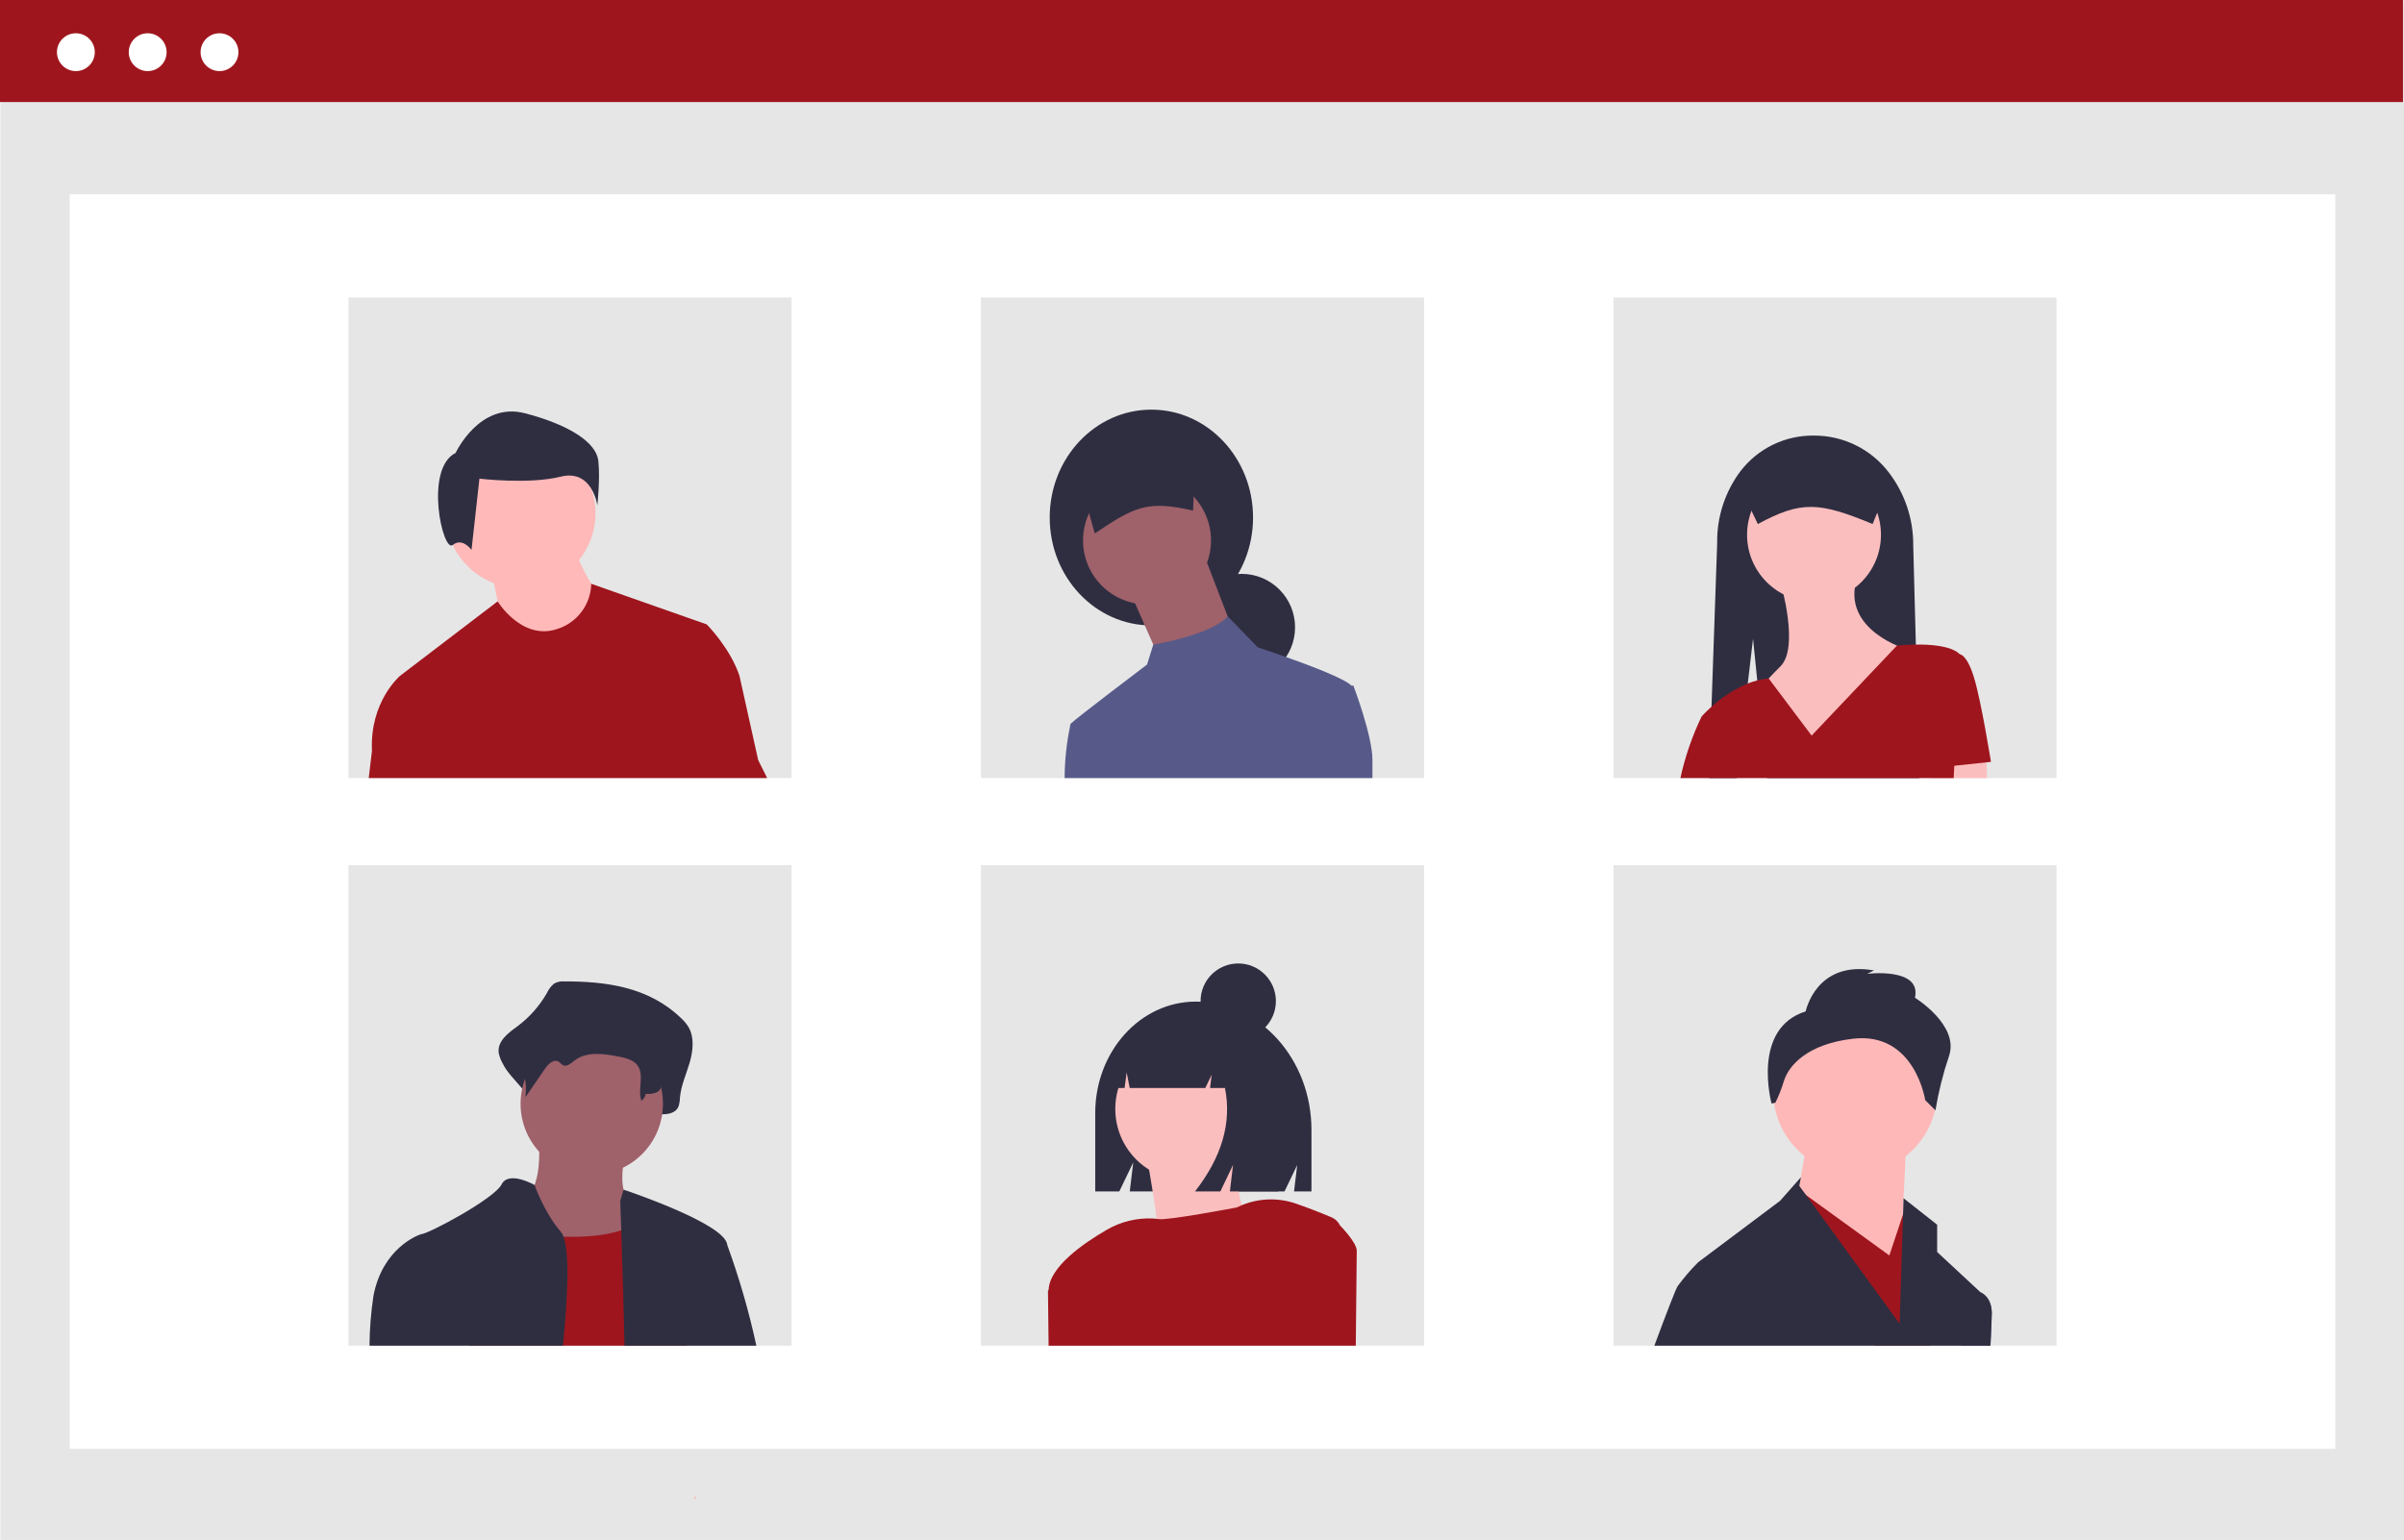
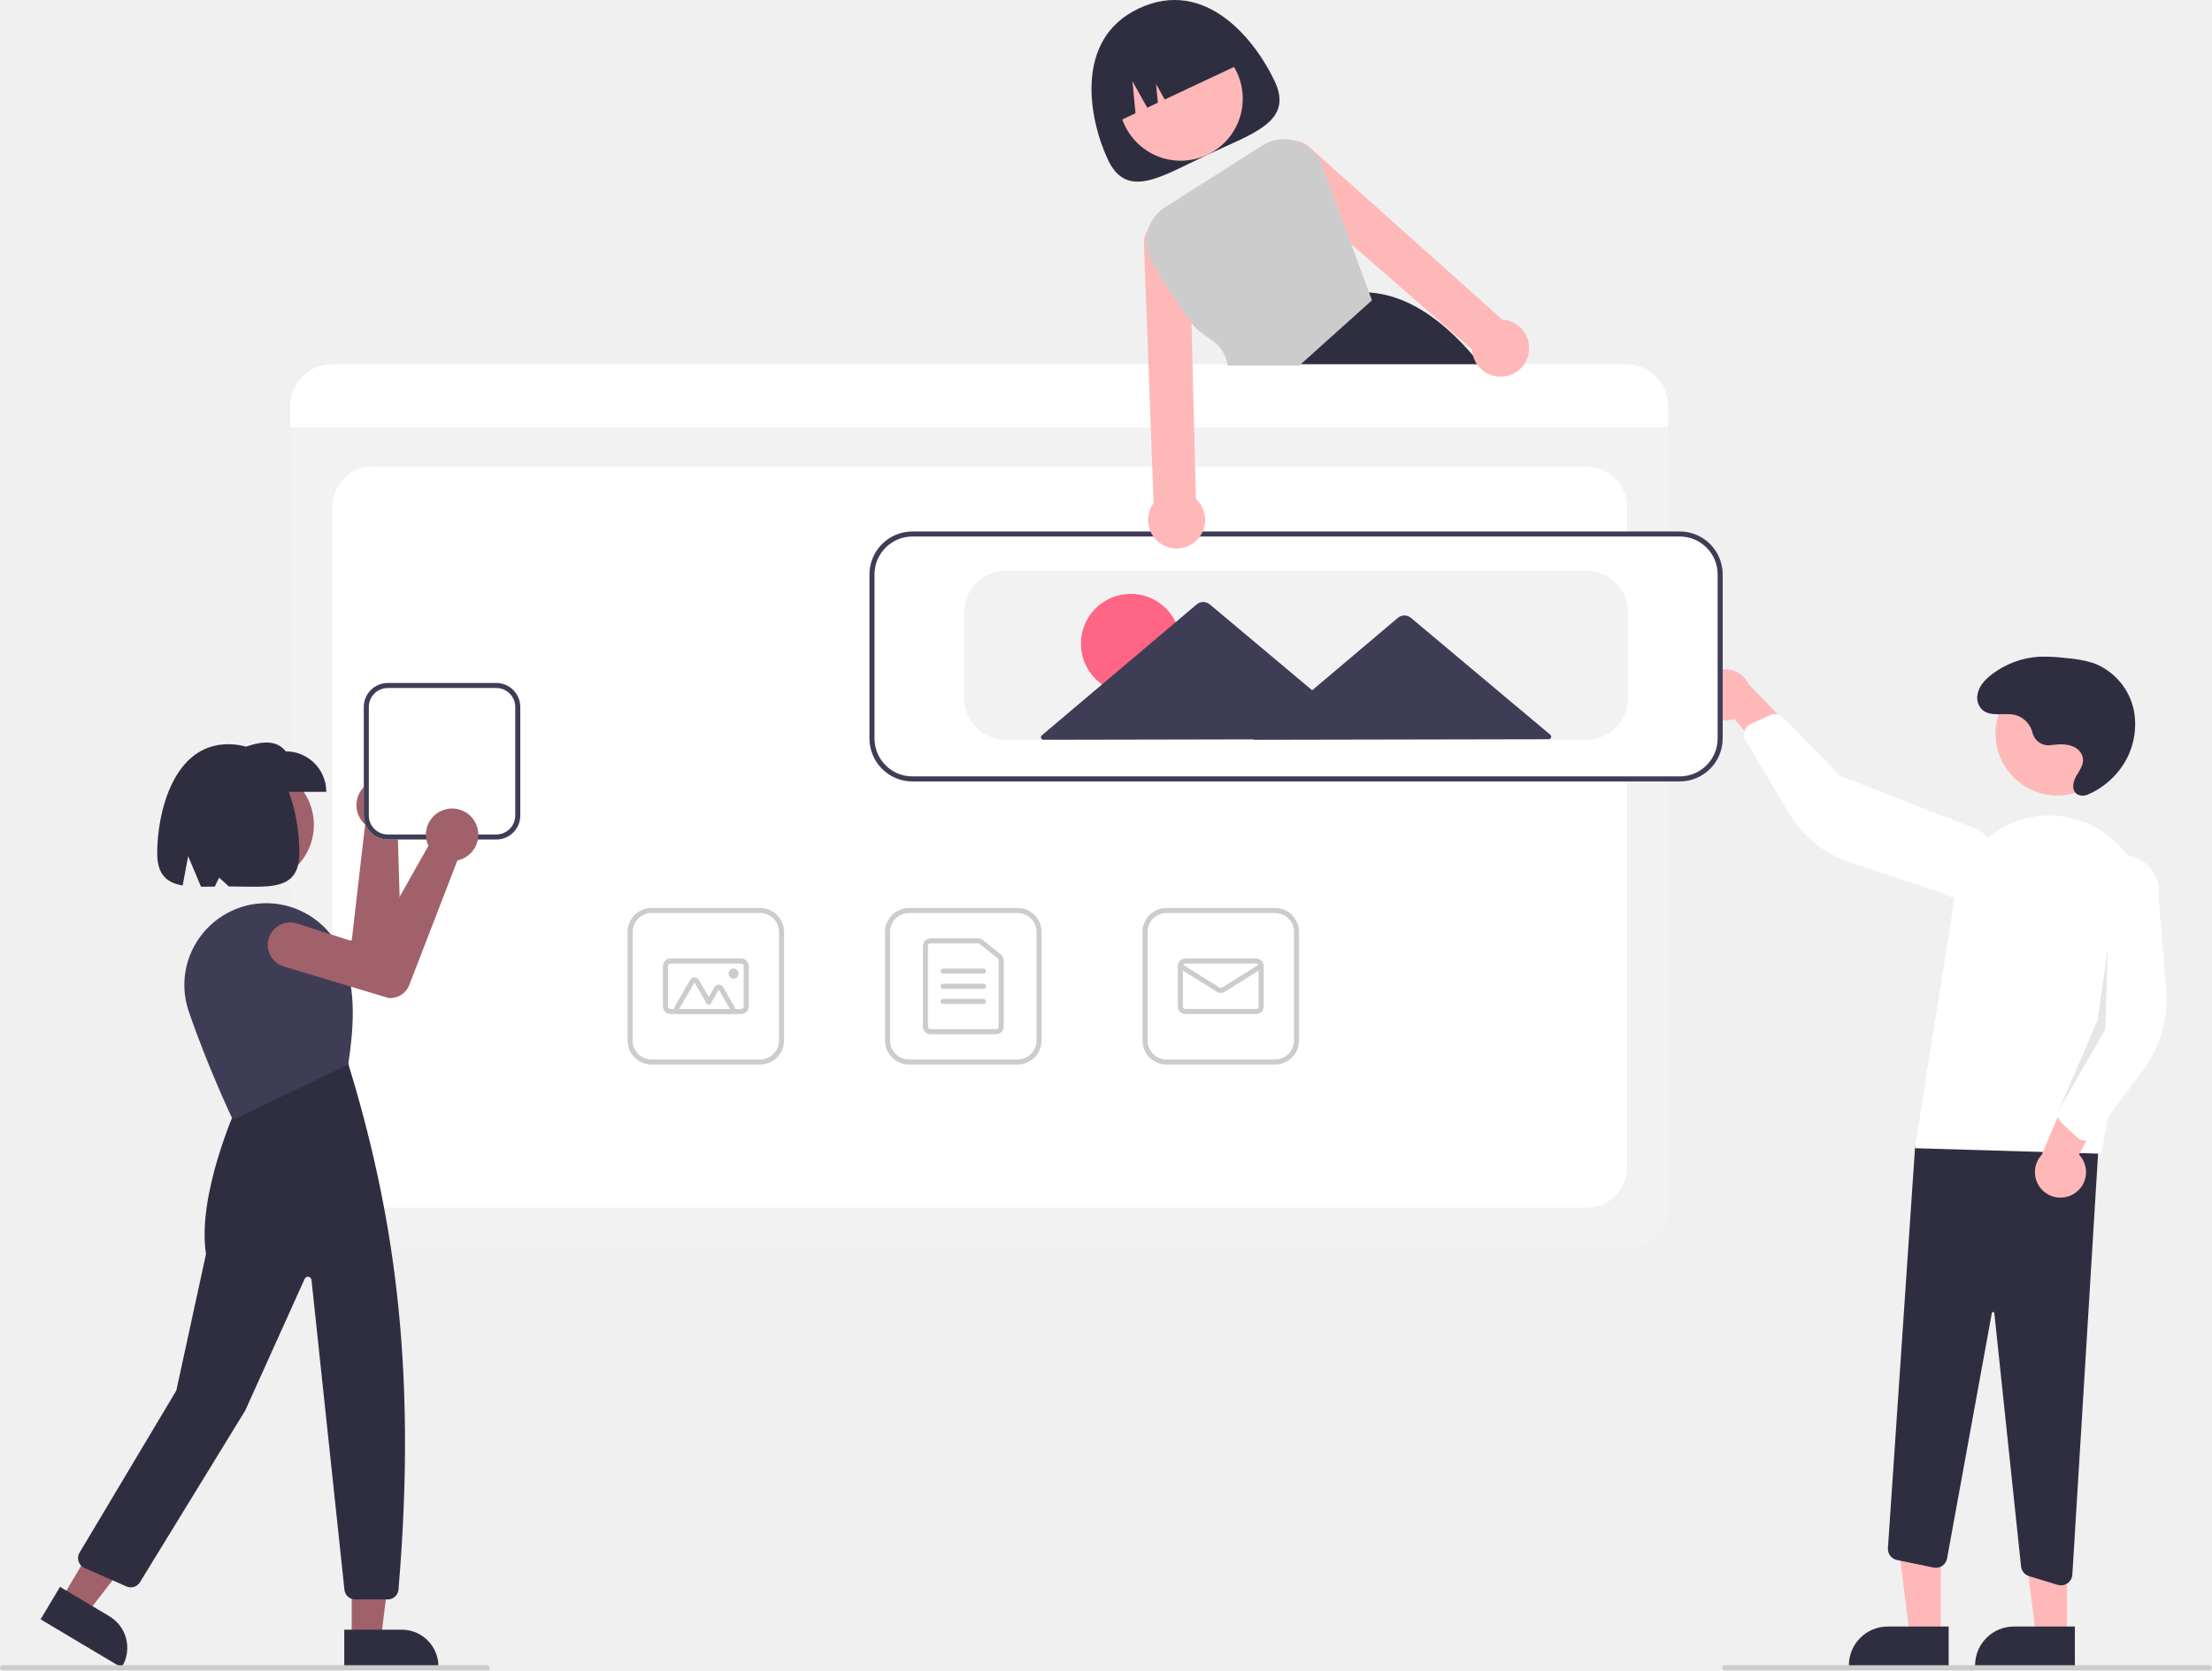
- <svg xmlns="http://www.w3.org/2000/svg" data-name="Layer 1" width="817.215" height="523.621" viewBox="0 0 817.215 523.621">
-   <rect x="0.349" y="0.463" width="816.866" height="523.158" fill="#e6e6e6" />
-   <rect x="23.707" y="66.08" width="770.15" height="426.591" fill="#fff" />
-   <rect width="816.866" height="34.703" fill="#9f151d" />
-   <circle cx="25.789" cy="17.742" r="6.432" fill="#fff" />
-   <circle cx="50.203" cy="17.742" r="6.432" fill="#fff" />
-   <circle cx="74.618" cy="17.742" r="6.432" fill="#fff" />
-   <rect x="118.465" y="101.167" width="150.63" height="163.42" fill="#e6e6e6" />
-   <rect x="333.465" y="101.167" width="150.63" height="163.42" fill="#e6e6e6" />
-   <rect x="548.465" y="101.167" width="150.63" height="163.42" fill="#e6e6e6" />
-   <rect x="118.465" y="294.167" width="150.63" height="163.42" fill="#e6e6e6" />
-   <rect x="333.465" y="294.167" width="150.63" height="163.42" fill="#e6e6e6" />
-   <rect x="548.465" y="294.167" width="150.63" height="163.42" fill="#e6e6e6" />
-   <circle cx="176.975" cy="174.52" r="25.462" fill="#ffb9b9" />
-   <path d="M358.421,382.204s3.183,15.118,3.183,16.71,15.118,8.753,15.118,8.753l13.527-2.387,4.774-14.323s-7.957-11.935-7.957-16.71Z" transform="translate(-191.3924 -188.1896)" fill="#ffb9b9" />
-   <path d="M346.286,342.195s8.084-17.516,23.579-13.474,24.253,10.105,24.926,16.168-.337,15.158-.337,15.158-1.684-12.463-12.463-9.768-27.621.674-27.621.674l-2.695,24.253s-3.032-4.379-6.4-1.684S335.507,347.585,346.286,342.195Z" transform="translate(-191.3924 -188.1896)" fill="#2f2e41" />
-   <path d="M449.128,446.657l-6.36-28.65c-3.19-9.55-11.14-17.5-11.14-17.5l-39.24-13.8h-.01a16.479,16.479,0,0,1-11.67,15.4c-11.94,3.97-20.16-9.41-20.16-9.41l-33.17,25.31s-10.34,8.76-9.54,25.47l-1.1,9.3h135.45Z" transform="translate(-191.3924 -188.1896)" fill="#9f151d" />
-   <ellipse cx="391.4" cy="175.984" rx="34.56" ry="36.687" fill="#2f2e41" />
-   <circle cx="422.064" cy="213.32" r="18.181" fill="#2f2e41" />
-   <polygon points="409.402 188.971 419.142 214.294 394.468 224.684 392.301 219.773 384.727 202.607 409.402 188.971" fill="#9f616a" />
-   <circle cx="389.922" cy="183.776" r="21.752" fill="#9f616a" />
-   <path d="M563.535,369.58c13.672-9.123,17.759-11.304,33.431-7.78l.94-22.863-40.497,8.495Z" transform="translate(-191.3924 -188.1896)" fill="#2f2e41" />
-   <path d="M651.438,421.307l-.6.07a.378.378,0,0,0-.05-.06c-2.38-2.38-13.74-6.71-22.21-9.71h-.01c-5.38-1.91-9.59-3.28-9.59-3.28l-10.24-10.53c-2.58,2.9-8.03,5.14-13.21,6.72a103.738,103.738,0,0,1-12.08,2.88h-.01l-2.12,6.77s-24.03,18.19-25.97,20.13h-.01v.02a1.057,1.057,0,0,0-.18.76v.05a88.172,88.172,0,0,0-1.86,17.65h104.64v-6.14C657.938,438.197,651.438,421.307,651.438,421.307Z" transform="translate(-191.3924 -188.1896)" fill="#575a89" />
-   <path d="M843.858,452.777h-51.74l-2.85-28.11-.17-1.71-.35-3.39-1.43-14.17-1.79,15.22-3.78,32.16h-9.4l.35-10.01.35-10.15.15-4.09,1.93-55.64a39.728,39.728,0,0,1,7.93-24.49,30.942,30.942,0,0,1,24.99-12.09,31.84,31.84,0,0,1,25.42,12.53,40.261,40.261,0,0,1,8.31,24.86l.89,33.68Z" transform="translate(-191.3924 -188.1896)" fill="#2f2e41" />
-   <circle cx="616.656" cy="181.85" r="22.758" fill="#fbbebe" />
-   <path d="M796.669,386.295s6.502,21.945,0,28.448-8.128,8.941-8.128,8.941l18.694,25.196,32.511-39.827s-22.758-6.502-17.069-24.384Z" transform="translate(-191.3924 -188.1896)" fill="#fbbebe" />
-   <polygon points="675.485 264.587 656.285 264.587 655.965 261.297 655.675 258.257 664.515 257.147 675.175 255.817 675.295 259.227 675.485 264.587" fill="#fbbebe" />
-   <path d="M868.194,447.254s-3.251-20.32-5.69-28.448-4.877-8.128-4.877-8.128h-0l0-.002c-2.87-2.87-9.77-3.38-14.96-3.3-3.64.04-6.44.36-6.44.36l-28.99,30.58-14.6-19.41v-.01a21.249,21.249,0,0,0-3.89.67,25.757,25.757,0,0,0-3.22,1.05,44.182,44.182,0,0,0-12.33,7.91h-.01c-2.1,1.89-3.34,3.28-3.34,3.28a95.187,95.187,0,0,0-7.22,20.97h92.9l.21-4.18v-.008Z" transform="translate(-191.3924 -188.1896)" fill="#9f151d" />
-   <path d="M788.948,366.382c14.699-7.924,20.736-7.589,39.014,0L832.838,354.5a8.448,8.448,0,0,0-8.438-8.438H791.696a8.448,8.448,0,0,0-8.438,8.438Z" transform="translate(-191.3924 -188.1896)" fill="#2f2e41" />
-   <path d="M383.181,521.911a5.995,5.995,0,0,0-3.477.777,9.07,9.07,0,0,0-2.352,3.104,37.135,37.135,0,0,1-10.116,11.427c-3.006,2.202-6.827,4.948-6.313,9.008a12.175,12.175,0,0,0,1.465,3.802c2.773,5.598,10.34,9.923,9.596,16.311,2.755-4.612-.93-6.893,1.825-11.505,1.312-2.196,3.591-4.676,5.572-3.296.663.462,1.099,1.29,1.789,1.695,1.648.967,3.401-.882,4.86-2.191,5.03-4.515,12.183-3.332,18.442-1.926,2.955.664,6.201,1.536,7.947,4.36,2.297,3.713-2.182,7.723-3.314,11.922a2.288,2.288,0,0,0,2.455,2.847c1.878-.185,4.103-.337,4.214-1.161,2.363.084,5.258-.183,6.271-2.644a10.346,10.346,0,0,0,.485-3.009c.372-4.133,2.126-7.903,3.288-11.837s1.667-8.544-.294-12.031a13.921,13.921,0,0,0-2.569-3.123C411.826,523.671,397.194,521.895,383.181,521.911Z" transform="translate(-191.3924 -188.1896)" fill="#2f2e41" />
-   <path d="M374.404,574.407s2.42,20.169-6.454,21.782,8.068,29.043,8.068,29.043l40.338,4.841L406.674,597.803s-6.454-2.42-2.42-18.555S374.404,574.407,374.404,574.407Z" transform="translate(-191.3924 -188.1896)" fill="#9f616a" />
-   <circle cx="201.163" cy="375.326" r="24.203" fill="#9f616a" />
-   <path d="M350.898,645.777c4.28-16.83,10.19-39.5,10.19-39.5s2.3.47,5.92,1a140.112,140.112,0,0,0,15.96,1.45c6.84.19,14.04-.26,19.61-2.19a18.363,18.363,0,0,0,5.79-3.09,11.162,11.162,0,0,0,1.94-2.01c9.68-12.91,13.71,36.3,13.71,36.3l.75,8.04Z" transform="translate(-191.3924 -188.1896)" fill="#9f151d" />
-   <path d="M428.228,697.777q-.48,0-.96.03l.46-.86C427.888,697.217,428.048,697.497,428.228,697.777Z" transform="translate(-191.3924 -188.1896)" fill="#ffb8b8" />
-   <path d="M384.36,528.243a5.493,5.493,0,0,0-2.83.549,6.597,6.597,0,0,0-1.915,2.194,27.874,27.874,0,0,1-8.235,8.076c-2.447,1.556-5.558,3.497-5.139,6.367a7.961,7.961,0,0,0,1.193,2.688,21.14,21.14,0,0,1,2.569,13.176l6.728-9.779c1.068-1.552,2.923-3.305,4.536-2.33.54.326.894.912,1.457,1.198,1.341.683,2.768-.623,3.956-1.549,4.094-3.191,9.917-2.355,15.012-1.361,2.405.469,5.047,1.085,6.469,3.081,2.363,3.317-.104,8.11,1.275,11.942a3.521,3.521,0,0,0,1.457-2.325c1.923.059,4.28-.13,5.105-1.869a6.439,6.439,0,0,0,.395-2.127c.302-2.921,1.73-5.586,2.676-8.366s1.357-6.039-.239-8.504a10.289,10.289,0,0,0-2.091-2.207C407.678,529.487,395.767,528.232,384.36,528.243Z" transform="translate(-191.3924 -188.1896)" fill="#2f2e41" />
-   <path d="M382.068,607.077c-5.52-6.31-8.8-15.51-8.95-15.92v-.01s-8.8-5.04-11.22-.2-25.01,16.94-27.43,16.94a.321.321,0,0,1-.06.02c-.96.32-12.98,4.69-16.07,20.96a121.766,121.766,0,0,0-1.34,16.91h65.79c.68-7.13,1.19-13.8,1.39-19.56.29-8.03.01-14.27-1.21-17.49A5.095,5.095,0,0,0,382.068,607.077Z" transform="translate(-191.3924 -188.1896)" fill="#2f2e41" />
-   <path d="M438.638,611.617c-.04-.19-.07-.35-.1-.5a3.72,3.72,0,0,0-.54-1.2.077.077,0,0,1-.01-.03c-4.66-7.22-34.63-17.16-34.63-17.16l-1.12,3.87s.14,3.82.34,9.94c.2,5.73.44,13.47.67,21.97.16,5.55.3,11.43.43,17.27h44.83A261.8,261.8,0,0,0,438.638,611.617Z" transform="translate(-191.3924 -188.1896)" fill="#2f2e41" />
-   <path d="M858.078,645.777l3.43-16.76,3.19-1.35.02.01c.29.11,3.76,1.58,3.76,7.15,0,1.12-.17,5.15-.45,10.95Z" transform="translate(-191.3924 -188.1896)" fill="#575a89" />
-   <circle cx="630.658" cy="371.191" r="27.856" fill="#ffb8b8" />
-   <polygon points="648.068 387.44 645.746 435.026 609.766 414.135 614.408 387.44 648.068 387.44" fill="#ffb8b8" />
-   <polygon points="658.515 437.347 656.155 457.587 637.265 457.587 616.765 418.197 610.985 407.107 608.215 405.297 611.425 404.567 613.955 406.397 642.265 426.907 646.805 413.277 646.925 412.927 648.065 409.497 658.515 437.347" fill="#9f151d" />
-   <path d="M805.221,532.105s3.482-17.41,23.213-13.928l-2.321,1.161s18.57-2.321,16.249,8.125c0,0,15.088,9.285,11.607,19.731a118.097,118.097,0,0,0-4.643,18.57l-3.482-3.482s-3.482-23.213-24.374-20.892c-15.669,1.741-22.052,9.14-23.685,14.472a47.094,47.094,0,0,1-2.867,7.295l-1.304.286S786.65,537.908,805.221,532.105Z" transform="translate(-191.3924 -188.1896)" fill="#2f2e41" />
-   <path d="M864.718,627.677l-.02-.01-14.79-13.74v-9.28l-11.42-9-.17,5.47-1.18,37.19-18.99-26.12-12.8-17.6-2.3-3.15.56-2.95-7.09,8.03-25.66,19.25-2.2,1.65a69.987,69.987,0,0,0-6.96,8.12c-.69,1.03-3.83,9.23-7.92,20.24h114.25c.28-5.8.45-9.83.45-10.95C868.478,629.257,865.008,627.787,864.718,627.677Z" transform="translate(-191.3924 -188.1896)" fill="#2f2e41" />
-   <path d="M597.88,528.783h0c-18.876,0-34.178,16.982-34.178,37.93v26.615H571.888l4.739-9.861-1.185,9.861h52.613l4.308-8.965-1.077,8.965H637.21V572.43C637.21,548.324,619.601,528.783,597.88,528.783Z" transform="translate(-191.3924 -188.1896)" fill="#2f2e41" />
-   <path d="M570.298,645.777h-22.23l-.21-18.13c-.01-.19-.01-.37-.01-.56l4.45-5.01.08-.09,16.99,10.76Z" transform="translate(-191.3924 -188.1896)" fill="#d0cde1" />
-   <circle cx="403.464" cy="377.088" r="24.331" fill="#fbbebe" />
-   <path d="M580.907,579.876s7.137,36.983,3.893,40.876,34.388-7.137,34.388-7.137-12.328-25.304-5.839-39.579Z" transform="translate(-191.3924 -188.1896)" fill="#fbbebe" />
-   <path d="M646.918,604.887h-.01a5.586,5.586,0,0,0-2.79-2.72c-4.77-2.01-8.88-3.55-12.26-4.72a25.926,25.926,0,0,0-18.34.57c-.57.23-1.13.48-1.68.76,0,0-23.79,4.53-26.62,3.96-.21-.04-.43-.07-.64-.09a11.226,11.226,0,0,0-1.29-.11,28.503,28.503,0,0,0-15.8,3.92c-7.81,4.53-19.39,12.56-19.63,20.38l-.22.25.22,18.69h104.42c.21-17.91.33-31.37.33-32.28C652.608,610.667,646.918,604.887,646.918,604.887Z" transform="translate(-191.3924 -188.1896)" fill="#9f151d" />
-   <path d="M607.596,539.231a17.925,17.925,0,0,0-14.143-7.217h-.671c-12.938,0-23.425,11.707-23.425,26.148v0h4.335l.7-5.329,1.026,5.329h25.711l2.154-4.508-.539,4.508H607.803q3.54,17.583-10.174,35.165h8.616l4.308-9.017-1.077,9.017h16.425l3.231-20.738C629.132,557.058,620.108,543.888,607.596,539.231Z" transform="translate(-191.3924 -188.1896)" fill="#2f2e41" />
-   <circle cx="420.926" cy="340.424" r="12.801" fill="#2f2e41" />
+ <svg xmlns="http://www.w3.org/2000/svg" data-name="Layer 1" width="876.272" height="661.473" viewBox="0 0 876.272 661.473">
+   <path d="M685.834,138.655c7.516,15.995-8.411,20.526-26.655,29.099s-31.898,17.942-39.414,1.947-13.615-47.743,12.195-59.871C658.66,97.284,678.318,122.659,685.834,138.655Z" transform="translate(-180.8642 -106.4605)" fill="#2f2e41" />
+   <circle cx="467.746" cy="39.089" r="24.561" fill="#ffb8b8" />
+   <path d="M770.29,254.473c-.85-1.11-1.7-2.2-2.56-3.26q-1.665-2.07-3.35-4.01c-12.73-14.69-26.27-23.94-41.18-24.93h-.02l-.22-.02-29.71,28.96-10.1,9.84.22.54,5.45,13.57h95.49A234.834,234.834,0,0,0,770.29,254.473Z" transform="translate(-180.8642 -106.4605)" fill="#2f2e41" />
+   <path d="M621.902,155.438l0,0,8.792-4.131-1.225-12.683,5.879,10.496,4.202-1.975-.714-7.399,3.43,6.123,31.224-14.673,0,0a26,26,0,0,0-34.589-12.474l-4.525,2.126A26,26,0,0,0,621.902,155.438Z" transform="translate(-180.8642 -106.4605)" fill="#2f2e41" />
+   <path d="M825.39,601.261H312.552a16.519,16.519,0,0,1-16.5-16.5V276.607a12.102,12.102,0,0,1,12.088-12.088H829.593a12.311,12.311,0,0,1,12.297,12.297V584.761A16.519,16.519,0,0,1,825.39,601.261Z" transform="translate(-180.8642 -106.4605)" fill="#f2f2f2" />
+   <path d="M328.552,584.761h480.839a16,16,0,0,0,16-16V307.213a16,16,0,0,0-16-16H328.552a16,16,0,0,0-16,16V568.761A16,16,0,0,0,328.552,584.761Z" transform="translate(-180.8642 -106.4605)" fill="#fff" />
+   <path d="M841.66,275.663H295.82v-8.4a16.574,16.574,0,0,1,16.56-16.55H825.1a16.574,16.574,0,0,1,16.56,16.55Z" transform="translate(-180.8642 -106.4605)" fill="#ffffff" />
+   <circle cx="145.051" cy="156.752" r="4.283" fill="#fff" />
+   <circle cx="161.31" cy="156.752" r="4.283" fill="#fff" />
+   <circle cx="177.569" cy="156.752" r="4.283" fill="#fff" />
+   <path d="M583.974,528.04h-43a9.511,9.511,0,0,1-9.5-9.5v-43a9.511,9.511,0,0,1,9.5-9.5h43a9.511,9.511,0,0,1,9.5,9.5v43A9.511,9.511,0,0,1,583.974,528.04Zm-43-60a7.508,7.508,0,0,0-7.5,7.5v43a7.508,7.508,0,0,0,7.5,7.5h43a7.508,7.508,0,0,0,7.5-7.5v-43a7.508,7.508,0,0,0-7.5-7.5Z" transform="translate(-180.8642 -106.4605)" fill="#ccc" />
+   <path d="M575.474,516.04h-26a3.003,3.003,0,0,1-3-3v-32a3.003,3.003,0,0,1,3-3h18.839a3.007,3.007,0,0,1,1.879.662l7.16,5.754a2.984,2.984,0,0,1,1.121,2.338v26.246A3.003,3.003,0,0,1,575.474,516.04Zm-26-36a1.001,1.001,0,0,0-1,1v32a1.001,1.001,0,0,0,1,1h26a1.001,1.001,0,0,0,1-1v-26.246a.995.995,0,0,0-.374-.779l-7.161-5.754a1.002,1.002,0,0,0-.626-.22Z" transform="translate(-180.8642 -106.4605)" fill="#ccc" />
+   <path d="M570.474,492.04h-16a1,1,0,0,1,0-2h16a1,1,0,0,1,0,2Z" transform="translate(-180.8642 -106.4605)" fill="#ccc" />
+   <path d="M570.474,498.04h-16a1,1,0,0,1,0-2h16a1,1,0,0,1,0,2Z" transform="translate(-180.8642 -106.4605)" fill="#ccc" />
+   <path d="M570.474,504.04h-16a1,1,0,0,1,0-2h16a1,1,0,0,1,0,2Z" transform="translate(-180.8642 -106.4605)" fill="#ccc" />
+   <path d="M685.974,528.04h-43a9.511,9.511,0,0,1-9.5-9.5v-43a9.511,9.511,0,0,1,9.5-9.5h43a9.511,9.511,0,0,1,9.5,9.5v43A9.511,9.511,0,0,1,685.974,528.04Zm-43-60a7.508,7.508,0,0,0-7.5,7.5v43a7.508,7.508,0,0,0,7.5,7.5h43a7.508,7.508,0,0,0,7.5-7.5v-43a7.508,7.508,0,0,0-7.5-7.5Z" transform="translate(-180.8642 -106.4605)" fill="#ccc" />
+   <path d="M678.474,508.04h-28a3.003,3.003,0,0,1-3-3v-16a3.003,3.003,0,0,1,3-3h28a3.003,3.003,0,0,1,3,3v16A3.003,3.003,0,0,1,678.474,508.04Zm-28-20a1.001,1.001,0,0,0-1,1v16a1.001,1.001,0,0,0,1,1h28a1.001,1.001,0,0,0,1-1v-16a1.001,1.001,0,0,0-1-1Z" transform="translate(-180.8642 -106.4605)" fill="#ccc" />
+   <path d="M664.474,499.678a3.003,3.003,0,0,1-1.59-.453l-14.94-9.337a1,1,0,0,1,1.061-1.696l14.94,9.337a1.006,1.006,0,0,0,1.06,0l14.939-9.337a1,1,0,0,1,1.061,1.696l-14.939,9.337A3.004,3.004,0,0,1,664.474,499.678Z" transform="translate(-180.8642 -106.4605)" fill="#ccc" />
+   <path d="M481.974,528.04h-43a9.511,9.511,0,0,1-9.5-9.5v-43a9.511,9.511,0,0,1,9.5-9.5h43a9.511,9.511,0,0,1,9.5,9.5v43A9.511,9.511,0,0,1,481.974,528.04Zm-43-60a7.508,7.508,0,0,0-7.5,7.5v43a7.508,7.508,0,0,0,7.5,7.5h43a7.508,7.508,0,0,0,7.5-7.5v-43a7.508,7.508,0,0,0-7.5-7.5Z" transform="translate(-180.8642 -106.4605)" fill="#ccc" />
+   <path d="M474.474,508.04h-28a3.003,3.003,0,0,1-3-3v-16a3.003,3.003,0,0,1,3-3h28a3.003,3.003,0,0,1,3,3v16A3.003,3.003,0,0,1,474.474,508.04Zm-28-20a1.001,1.001,0,0,0-1,1v16a1.001,1.001,0,0,0,1,1h28a1.001,1.001,0,0,0,1-1v-16a1.001,1.001,0,0,0-1-1Z" transform="translate(-180.8642 -106.4605)" fill="#ccc" />
+   <path d="M470.036,508.04h-20.124a2,2,0,0,1-1.732-3l6.062-10.5a2,2,0,0,1,3.464,0l3.915,6.781,2.268-3.929a2,2,0,0,1,3.464,0l4.415,7.647a2,2,0,0,1-1.732,3Zm0-2h0l-4.415-7.647-3.134,5.429a1.0 1,0,0,1-.866.5h0a1.0 1,0,0,1-.866-.5l-4.781-8.281-6.062,10.5Z" transform="translate(-180.8642 -106.4605)" fill="#ccc" />
+   <circle cx="290.61" cy="385.579" r="2" fill="#ccc" />
+   <polygon points="768.825 648.15 756.565 648.149 750.733 600.861 768.827 600.862 768.825 648.15" fill="#ffb8b8" />
+   <path d="M952.816,766.494l-39.531-.001v-.5a15.386,15.386,0,0,1,15.386-15.386h.001l24.144.001Z" transform="translate(-180.8642 -106.4605)" fill="#2f2e41" />
+   <polygon points="818.825 648.15 806.565 648.149 800.733 600.861 818.827 600.862 818.825 648.15" fill="#ffb8b8" />
+   <path d="M1002.816,766.494l-39.531-.001v-.5a15.386,15.386,0,0,1,15.386-15.386h.001l24.144.001Z" transform="translate(-180.8642 -106.4605)" fill="#2f2e41" />
+   <path d="M996.014,734.111l-11.354-3.454a4.493,4.493,0,0,1-3.166-3.833L970.908,626.498a.48.48,0,0,0-.479-.447.469.469,0,0,0-.51.409l-17.731,97.199a4.5,4.5,0,0,1-5.335,3.6L932.342,724.269a4.516,4.516,0,0,1-3.582-4.712l10.785-159.312,73.138-7.892-10.868,177.727a4.505,4.505,0,0,1-4.484,4.228A4.526,4.526,0,0,1,996.014,734.111Z" transform="translate(-180.8642 -106.4605)" fill="#2f2e41" />
+   <circle cx="815.08" cy="290.487" r="24.561" fill="#ffb8b8" />
+   <path d="M939.433,561.18l15.858-99.851a37.857,37.857,0,0,1,48.005-30.399h0a37.743,37.743,0,0,1,26.601,43.262l-16.591,89.172Z" transform="translate(-180.8642 -106.4605)" fill="#ffffff" />
+   <path d="M1002.725,579.046a10.056,10.056,0,0,0,1.747-15.32l16.396-31.751-18.465,1.97-12.739,29.849a10.11,10.11,0,0,0,13.061,15.251Z" transform="translate(-180.8642 -106.4605)" fill="#ffb8b8" />
+   <path d="M1006.236,558.126a4.506,4.506,0,0,1-2.426-1.151l-6.273-5.797a4.515,4.515,0,0,1-1.092-5.054l12.537-29.718-1.779-58.72a14.497,14.497,0,1,1,28.727,3.919l3.041,36.912a46.373,46.373,0,0,1-8.938,31.397l-19.552,26.432a4.505,4.505,0,0,1-3.195,1.804A4.455,4.455,0,0,1,1006.236,558.126Z" transform="translate(-180.8642 -106.4605)" fill="#ffffff" />
+   <path d="M854.505,383.566a10.056,10.056,0,0,0,13.426,7.582l22.846,27.478,5.385-17.772-22.52-23.369a10.11,10.11,0,0,0-19.137,6.081Z" transform="translate(-180.8642 -106.4605)" fill="#ffb8b8" />
+   <path d="M872.401,394.955a4.506,4.506,0,0,1,2.006-1.786l7.784-3.517a4.515,4.515,0,0,1,5.08.965l22.478,23.132,54.766,21.257a14.497,14.497,0,1,1-14.809,24.926l-35.177-11.592a46.374,46.374,0,0,1-25.427-20.472l-16.717-28.31a4.505,4.505,0,0,1-.415-3.646A4.454,4.454,0,0,1,872.401,394.955Z" transform="translate(-180.8642 -106.4605)" fill="#ffffff" />
+   <polygon points="835.002 375.652 834.002 407.652 815.58 439.663 830.962 403.99 835.002 375.652" opacity="0.1" />
+   <path d="M993.13,401.563a6.423,6.423,0,0,1-7.031-4.702,9.764,9.764,0,0,0-6.951-7.274c-4.505-1.029-10.012,1.091-13.314-2.322a6.637,6.637,0,0,1-1.575-5.842c.608-3.317,2.981-5.823,5.563-7.827a34.062,34.062,0,0,1,18.866-7.051,67.677,67.677,0,0,1,10.621.528,47.009,47.009,0,0,1,10.864,1.985,25.576,25.576,0,0,1,16.002,18.68,29.528,29.528,0,0,1-6.057,24.13,31.702,31.702,0,0,1-12.161,9.259,4.744,4.744,0,0,1-3.606.183c-2.957-1.176-2.474-4.839-1.126-7.283,1.443-2.615,3.663-5.146,2.503-8.329a6.302,6.302,0,0,0-3.127-3.366c-2.94-1.499-6.228-1.145-9.389-.78Z" transform="translate(-180.8642 -106.4605)" fill="#2f2e41" />
+   <path d="M846.297,415.433h-304a16.519,16.519,0,0,1-16.5-16.5v-65a16.519,16.519,0,0,1,16.5-16.5h304a16.519,16.519,0,0,1,16.5,16.5v65A16.519,16.519,0,0,1,846.297,415.433Z" transform="translate(-180.8642 -106.4605)" fill="#fff" />
+   <path d="M846.297,415.933h-304a17.019,17.019,0,0,1-17-17v-65a17.019,17.019,0,0,1,17-17h304a17.019,17.019,0,0,1,17,17v65A17.019,17.019,0,0,1,846.297,415.933Zm-304-97a15.017,15.017,0,0,0-15,15v65a15.017,15.017,0,0,0,15,15h304a15.017,15.017,0,0,0,15-15v-65a15.017,15.017,0,0,0-15-15Z" transform="translate(-180.8642 -106.4605)" fill="#3f3d56" />
+   <path d="M809.297,399.433h-230a16.519,16.519,0,0,1-16.5-16.5v-34a16.519,16.519,0,0,1,16.5-16.5h230a16.519,16.519,0,0,1,16.5,16.5v34A16.519,16.519,0,0,1,809.297,399.433Z" transform="translate(-180.8642 -106.4605)" fill="#f2f2f2" />
+   <circle cx="447.928" cy="254.915" r="19.732" fill="#ff6584" />
+   <path d="M795.004,397.442l-27.853-23.36-27.372-22.956a4,4,0,0,0-5.153.01l-27.283,23.062-6.664,5.633-10.048-8.427-30.537-25.611a4,4,0,0,0-5.152.01l-30.438,25.728-30.917,26.133a1.0 1,0,0,0,.647,1.764l63.387-.122,20.064-.039-.196.166,59.808-.115,57.067-.11A1.0 1,0,0,0,795.004,397.442Z" transform="translate(-180.8642 -106.4605)" fill="#3f3d56" />
+   <path d="M1056.136,767.933h-192a1,1,0,0,1,0-2h192a1,1,0,0,1,0,2Z" transform="translate(-180.8642 -106.4605)" fill="#ccc" />
+   <path d="M784.92,238.373a11.221,11.221,0,0,0-7.25-5.1,10.301,10.301,0,0,0-1.66-.21l-76.19-68.12a9.015,9.015,0,0,0-5.63-2.69,7.67,7.67,0,0,0-1.27-.04,9.055,9.055,0,0,0-5.96,15.48l29.17,25.43,47.9,41.75a11.916,11.916,0,0,0,.35,2.33,11.266,11.266,0,0,0,9.67,8.37,11.092,11.092,0,0,0,6.05-1,11.407,11.407,0,0,0,3.88-2.97c.11-.13.21-.25.31-.39a11.293,11.293,0,0,0,.63-12.84Z" transform="translate(-180.8642 -106.4605)" fill="#ffb8b8" />
+   <path d="M654.6,304.023l-.71-28.86-.6-23.95-.41-16.76-.81-32.67a9.046,9.046,0,0,0-15.71-5.25,6.923,6.923,0,0,0-.75.96,8.936,8.936,0,0,0-1.56,6.05l1.78,47.67.89,23.95,1.14,30.55a12.047,12.047,0,0,0-.89,1.41,11.248,11.248,0,0,0-.71,8.84,11.311,11.311,0,0,0,15.56,6.63,11.301,11.301,0,0,0,2.78-18.57Z" transform="translate(-180.8642 -106.4605)" fill="#ffb8b8" />
+   <path d="M723.201,222.273l-7.07-19.15-11.44-31.02a16.006,16.006,0,0,0-9.95-9.68c-.18-.06-.37-.12-.55-.17a15.984,15.984,0,0,0-13.24,1.82l-38.53,24.44a16.093,16.093,0,0,0-5.27,21.75,276.323,276.323,0,0,0,15.73,24.19c4.49,6.11,12.85,6.76,14.3,16.76h28.41l28.76-25.82Z" transform="translate(-180.8642 -106.4605)" fill="#ccc" />
+   <circle cx="101.165" cy="326.682" r="23.172" fill="#a0616a" />
+   <path d="M338.916,417.193q.343.273.664.578a10.38,10.38,0,0,1-.417,15.484,9.722,9.722,0,0,1-.814.613l1.568,52.945a8.061,8.061,0,0,1-5.545,7.867l-.096.021-42.989,4.578a8.899,8.899,0,1,1-1.722-17.713l30.644-2.699,5.3-45.851a9.876,9.876,0,0,1-.972-.99,10.38,10.38,0,0,1,14.378-14.833Z" transform="translate(-180.8642 -106.4605)" fill="#a0616a" />
+   <polygon points="139.328 649.174 150.895 649.174 156.397 604.561 139.326 604.561 139.328 649.174" fill="#a0616a" />
+   <path d="M317.242,751.858l22.778-.001h.001a14.516,14.516,0,0,1,14.516,14.516v.472l-37.294.001Z" transform="translate(-180.8642 -106.4605)" fill="#2f2e41" />
+   <polygon points="24.366 633.182 34.304 639.099 61.857 603.582 47.189 594.849 24.366 633.182" fill="#a0616a" />
+   <path d="M204.627,734.889l19.572,11.653.001 0a14.516,14.516,0,0,1,5.046,19.899l-.241.405L196.96,747.767Z" transform="translate(-180.8642 -106.4605)" fill="#2f2e41" />
+   <path d="M334.488,739.877H321.536a4.238,4.238,0,0,1-4.221-3.797L304.258,613.343a1.415,1.415,0,0,0-2.697-.433l-23.555,52.159-41.704,68.003a4.266,4.266,0,0,1-5.329,1.666l-16.66-7.33a4.247,4.247,0,0,1-1.935-6.064l38.337-64.192,11.758-54.085c-3.698-23.455,12.155-58.326,12.316-58.676l.079-.17,43.668-17.068.219.268c17.221,56.514,27.715,117.332,19.967,208.568A4.274,4.274,0,0,1,334.488,739.877Z" transform="translate(-180.8642 -106.4605)" fill="#2f2e41" />
+   <path d="M273.107,549.934l-.203-.427c-.097-.205-9.807-20.684-17.292-42.571a32.285,32.285,0,0,1,2.239-25.873,32.637,32.637,0,0,1,20.813-16.004h0A32.677,32.677,0,0,1,316.591,484.627c5.937,14.847,4.045,30.695,2.264,43.157l-.035.25-.227.109Z" transform="translate(-180.8642 -106.4605)" fill="#3f3d56" />
+   <path d="M310.124,420.054H273.33V404.015c8.076-3.208,15.978-5.937,20.756,0a16.038,16.038,0,0,1,16.038,16.038Z" transform="translate(-180.8642 -106.4605)" fill="#2f2e41" />
+   <path d="M271.293,401.185c-21.996,0-28.153,27.571-28.153,43.126,0,8.674,3.923,11.777,10.088,12.827l2.177-11.611,5.099,12.111c1.732.009,3.551-.025,5.437-.06l1.729-3.56,3.855,3.496c15.441.023,27.921,2.274,27.921-13.203C299.445,428.756,294.046,401.185,271.293,401.185Z" transform="translate(-180.8642 -106.4605)" fill="#2f2e41" />
+   <path d="M373.864,767.933h-192a1,1,0,1,1,0-2h192a1,1,0,0,1,0,2Z" transform="translate(-180.8642 -106.4605)" fill="#ccc" />
+   <path d="M377.474,438.933h-43a9.511,9.511,0,0,1-9.5-9.5v-43a9.511,9.511,0,0,1,9.5-9.5h43a9.511,9.511,0,0,1,9.5,9.5v43A9.511,9.511,0,0,1,377.474,438.933Z" transform="translate(-180.8642 -106.4605)" fill="#fff" />
+   <path d="M377.474,438.933h-43a9.511,9.511,0,0,1-9.5-9.5v-43a9.511,9.511,0,0,1,9.5-9.5h43a9.511,9.511,0,0,1,9.5,9.5v43A9.511,9.511,0,0,1,377.474,438.933Zm-43-60a7.508,7.508,0,0,0-7.5,7.5v43a7.508,7.508,0,0,0,7.5,7.5h43a7.508,7.508,0,0,0,7.5-7.5v-43a7.508,7.508,0,0,0-7.5-7.5Z" transform="translate(-180.8642 -106.4605)" fill="#3f3d56" />
+   <path d="M369.974,421.433h-28a3.003,3.003,0,0,1-3-3v-21a3.003,3.003,0,0,1,3-3h7.882a2.981,2.981,0,0,1,2.555,1.427l2.198,3.573h15.364a3.003,3.003,0,0,1,3,3v16A3.003,3.003,0,0,1,369.974,421.433Z" transform="translate(-180.8642 -106.4605)" fill="#ffffff" />
+   <path d="M369.064,432.042q.21.384.388.79a10.38,10.38,0,0,1-6.393,14.109,9.72,9.72,0,0,1-.988.25l-19.099,49.405a8.061,8.061,0,0,1-8.163,5.099l-.096-.018-41.397-12.462a8.899,8.899,0,1,1,5.286-16.993l29.29,9.404,22.676-40.202a9.876,9.876,0,0,1-.511-1.289,10.38,10.38,0,0,1,19.007-8.091Z" transform="translate(-180.8642 -106.4605)" fill="#a0616a" />
</svg>
